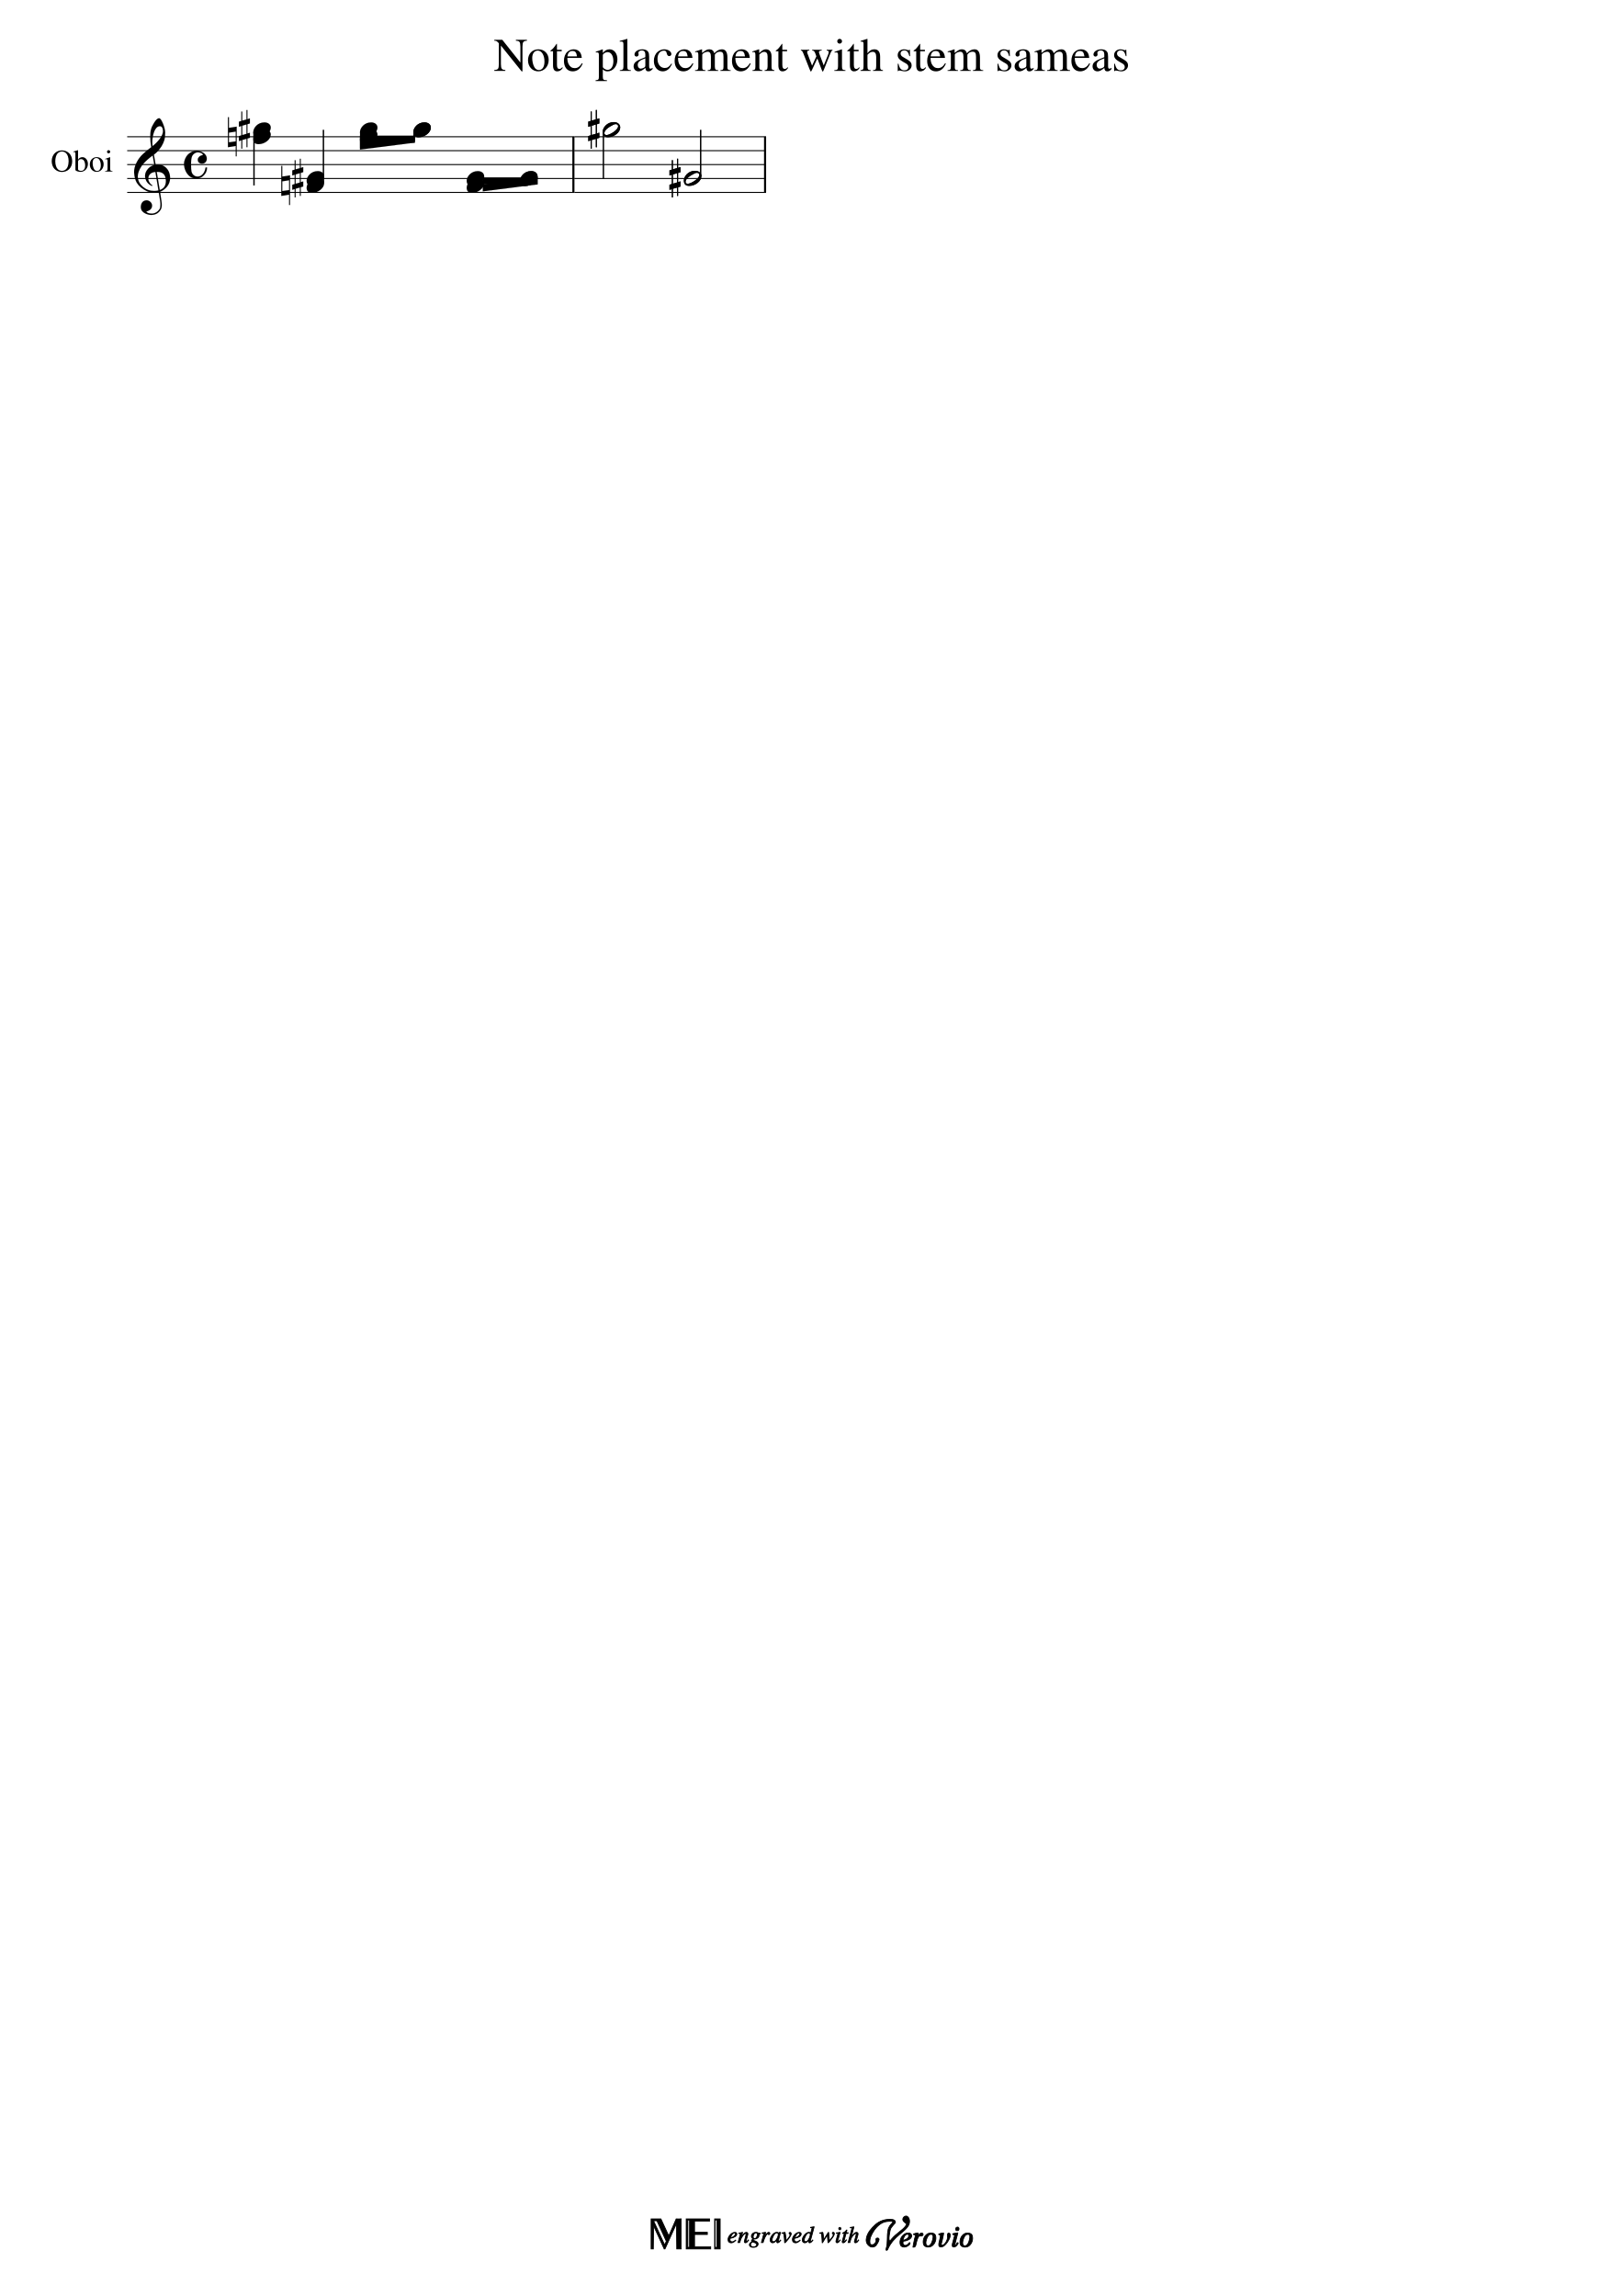
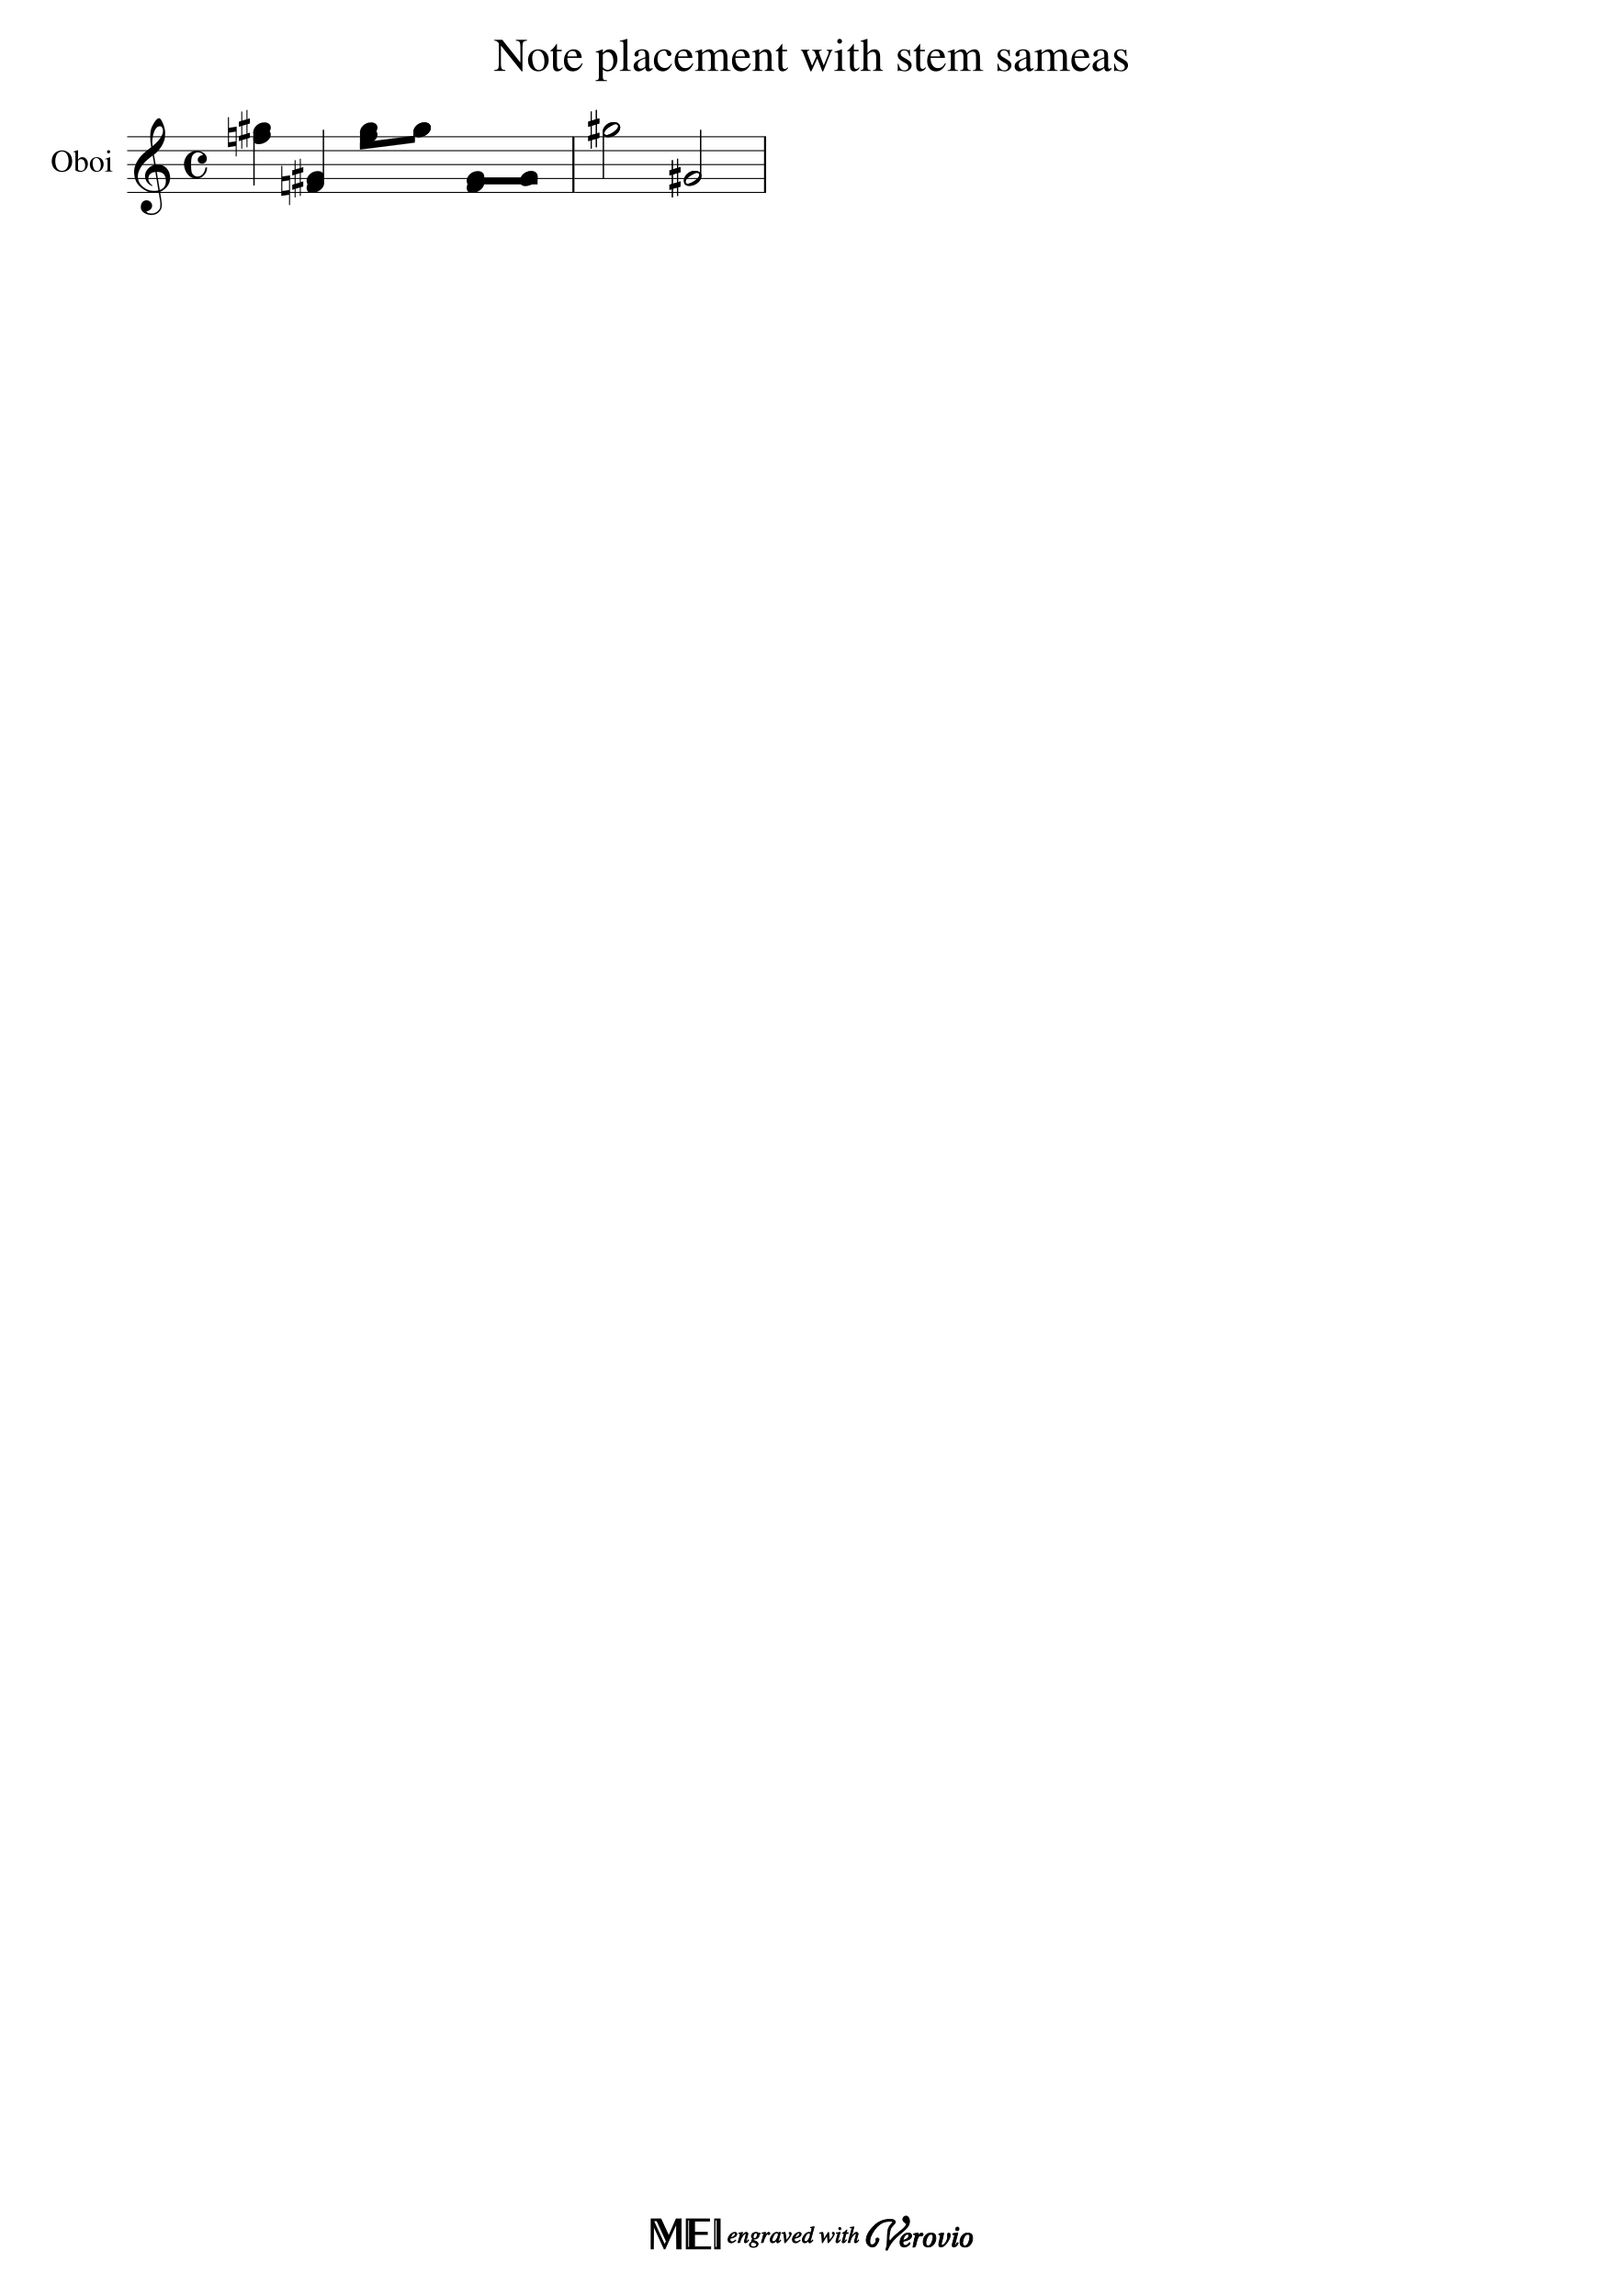
<svg xmlns="http://www.w3.org/2000/svg" xmlns:xlink="http://www.w3.org/1999/xlink" width="2100px" height="2970px" version="1.1" overflow="visible" id="docid">
  <defs>
    <g id="E050-docid">
      <path transform="scale(1,-1)" d="M441 -245c-23 -4 -48 -6 -76 -6c-59 0 -102 7 -130 20c-88 42 -150 93 -187 154c-26 44 -43 103 -48 176c0 6 -1 13 -1 19c0 54 15 111 45 170c29 57 65 106 110 148s96 85 153 127c-3 16 -8 46 -13 92c-4 43 -5 73 -5 89c0 117 16 172 69 257c34 54 64 82 89 82 c21 0 43 -30 69 -92s39 -115 41 -159v-15c0 -109 -21 -162 -67 -241c-13 -20 -63 -90 -98 -118c-13 -9 -25 -19 -37 -29l31 -181c8 1 18 2 28 2c58 0 102 -12 133 -35c59 -43 92 -104 98 -184c1 -7 1 -15 1 -22c0 -123 -87 -209 -181 -248c8 -57 17 -110 25 -162 c5 -31 6 -58 6 -80c0 -30 -5 -53 -14 -70c-35 -64 -88 -99 -158 -103c-5 0 -11 -1 -16 -1c-37 0 -72 10 -108 27c-50 24 -77 59 -80 105v11c0 29 7 55 20 76c18 28 45 42 79 44h6c49 0 93 -42 97 -87v-9c0 -51 -34 -86 -105 -106c17 -24 51 -36 102 -36c62 0 116 43 140 85 c9 16 13 41 13 74c0 20 -1 42 -5 67c-8 53 -18 106 -26 159zM461 939c-95 0 -135 -175 -135 -286c0 -24 2 -48 5 -71c50 39 92 82 127 128c40 53 60 100 60 140v8c-4 53 -22 81 -55 81h-2zM406 119l54 -326c73 25 110 78 110 161c0 7 0 15 -1 23c-7 95 -57 142 -151 142h-12 zM382 117c-72 -2 -128 -47 -128 -120v-7c2 -46 43 -99 75 -115c-3 -2 -7 -5 -10 -10c-70 33 -116 88 -123 172v11c0 68 44 126 88 159c23 17 49 29 78 36l-29 170c-21 -13 -52 -37 -92 -73c-50 -44 -86 -84 -109 -119c-45 -69 -67 -130 -67 -182v-13c5 -68 35 -127 93 -176 s125 -73 203 -73c25 0 50 3 75 9c-19 111 -36 221 -54 331z" />
    </g>
    <g id="E08A-docid">
      <path transform="scale(1,-1)" d="M340 179c-9 24 -56 41 -89 41c-46 0 -81 -28 -100 -58c-17 -28 -25 -78 -25 -150c0 -65 2 -111 8 -135c8 -31 18 -49 40 -67c20 -17 43 -25 70 -25c54 0 92 36 115 75c14 25 23 54 28 88h27c0 -63 -24 -105 -58 -141c-35 -38 -82 -56 -140 -56c-45 0 -83 13 -115 39 c-57 45 -101 130 -101 226c0 59 33 127 68 163c36 37 97 72 160 72c36 0 93 -21 121 -40c11 -8 23 -17 33 -30c19 -23 27 -48 27 -76c0 -51 -35 -88 -86 -88c-43 0 -76 27 -76 68c0 26 7 35 21 51c15 17 32 27 58 32c7 2 14 7 14 11z" />
    </g>
    <g id="E0A4-docid">
      <path transform="scale(1,-1)" d="M0 -39c0 68 73 172 200 172c66 0 114 -37 114 -95c0 -84 -106 -171 -218 -171c-64 0 -96 30 -96 94z" />
    </g>
    <g id="E262-docid">
      <path transform="scale(1,-1)" d="M136 186v169h17v-164l44 14v-91l-44 -14v-165l44 12v-91l-44 -13v-155h-17v150l-76 -22v-155h-17v149l-43 -13v90l43 14v167l-43 -14v92l43 13v169h17v-163zM60 73v-167l76 22v168z" />
    </g>
    <g id="E261-docid">
      <path transform="scale(1,-1)" d="M0 -188v539h18v-191l139 22v-533h-17v186zM18 -100l122 17v176l-122 -19v-174z" />
    </g>
    <g id="E0A3-docid">
      <path transform="scale(1,-1)" d="M278 64c0 22 -17 39 -43 39c-12 0 -26 -3 -41 -10c-85 -43 -165 -94 -165 -156c5 -25 15 -32 49 -32c67 11 200 95 200 159zM0 -36c0 68 73 174 200 174c66 0 114 -39 114 -97c0 -84 -106 -173 -218 -173c-64 0 -96 32 -96 96z" />
    </g>
  </defs>
  <style type="text/css">#docid g.ending, #docid g.fing, #docid g.reh, #docid g.tempo {font-weight:bold;}#docid g.dir, #docid g.dynam, #docid g.mNum {font-style:italic;}#docid g.label {font-weight:normal;}#docid ellipse, #docid path, #docid polygon, #docid polyline, #docid rect {stroke:currentColor}</style>
  <svg class="definition-scale" color="black" font-family="Times, serif" viewBox="0 0 21000 29700">
    <g class="page-margin" transform="translate(500, 500)">
      <g id="iJ6YNS9" class="mdiv pageMilestone" />
      <g id="j6ERYJ7" class="score pageMilestone" />
      <g id="g1BVE06G" class="system">
        <g id="cHD6LF5" class="label">
          <text x="965" y="1719" text-anchor="end" font-size="0px">
            <tspan id="eDW90F6" class="text">
              <tspan font-size="405px">Oboi</tspan>
            </tspan>
          </text>
        </g>
        <g id="z7D37WI" class="section systemMilestone" />
        <g id="qMAVTA3" class="measure">
          <g id="r1PB2UON" class="staff">
            <path d="M1145 1269 L6929 1269" stroke-width="13" />
            <path d="M1145 1449 L6929 1449" stroke-width="13" />
            <path d="M1145 1629 L6929 1629" stroke-width="13" />
            <path d="M1145 1809 L6929 1809" stroke-width="13" />
            <path d="M1145 1989 L6929 1989" stroke-width="13" />
            <g id="c18FA74B" class="clef">
              <use xlink:href="#E050-docid" transform="translate(1235, 1809) scale(0.72, 0.72)" />
            </g>
            <g id="eNG4ZM5" class="keySig" />
            <g id="g2LE9QB" class="meterSig">
              <use xlink:href="#E08A-docid" transform="translate(1880, 1629) scale(0.72, 0.72)" />
            </g>
            <g id="s1PQPUF4" class="layer">
              <g id="n-01" class="note">
                <g class="notehead">
                  <use xlink:href="#E0A4-docid" transform="translate(2776, 1179) scale(0.72, 0.72)" />
                </g>
                <g id="tPEE0OP" class="stem">
                  <path d="M2785 1207 L2785 1297" stroke-width="18" />
                </g>
                <g id="u14YPAFV" class="accid">
                  <use xlink:href="#E262-docid" transform="translate(2590, 1179) scale(0.72, 0.72)" />
                </g>
              </g>
              <g id="n-02" class="note">
                <g class="notehead">
                  <use xlink:href="#E0A4-docid" transform="translate(3466, 1809) scale(0.72, 0.72)" />
                </g>
                <g id="uL0P3Y6" class="stem">
                  <path d="M3683 1781 L3683 1179" stroke-width="18" />
                </g>
                <g id="w1I5DK26" class="accid">
                  <use xlink:href="#E262-docid" transform="translate(3280, 1809) scale(0.72, 0.72)" />
                </g>
              </g>
              <g id="xQSQG56" class="beam">
-                 <polygon points="4156,1345 4864,1345 4864,1255 4156,1255" />
                <g id="n-03" class="note">
                  <g class="notehead">
                    <use xlink:href="#E0A4-docid" transform="translate(4156, 1179) scale(0.72, 0.72)" />
                  </g>
                  <g id="vPKGJXZ" class="stem">
-                     <path d="M4165 1207 L4165 1327" stroke-width="18" />
+                     <path d="M4165 1207 L4165 1297" stroke-width="18" />
                  </g>
                </g>
                <g id="n-04" class="note">
                  <g class="notehead">
                    <use xlink:href="#E0A4-docid" transform="translate(4846, 1179) scale(0.72, 0.72)" />
                  </g>
                  <g id="wGMJNIQ" class="stem">
-                     <path d="M4855 1207 L4855 1327" stroke-width="18" />
+                     <path d="M4855 1207 L4855 1207" stroke-width="18" />
                  </g>
                </g>
              </g>
              <g id="a12WP67W" class="beam">
                <polygon points="5744,1795 6452,1795 6452,1885 5744,1885" />
                <g id="n-05" class="note">
                  <g class="notehead">
                    <use xlink:href="#E0A4-docid" transform="translate(5536, 1809) scale(0.72, 0.72)" />
                  </g>
                  <g id="xIG9TQU" class="stem">
                    <path d="M5753 1781 L5753 1813" stroke-width="18" />
                  </g>
                </g>
                <g id="n-06" class="note">
                  <g class="notehead">
                    <use xlink:href="#E0A4-docid" transform="translate(6226, 1809) scale(0.72, 0.72)" />
                  </g>
                  <g id="y1NKD124" class="stem">
                    <path d="M6443 1781 L6443 1813" stroke-width="18" />
                  </g>
                </g>
              </g>
            </g>
            <g id="d1RIF43L" class="layer">
              <g id="e36A7UB" class="note">
                <g class="notehead">
                  <use xlink:href="#E0A4-docid" transform="translate(2776, 1269) scale(0.72, 0.72)" />
                </g>
                <g id="z1K4OJSQ" class="stem">
                  <path d="M2785 1297 L2785 1899" stroke-width="18" />
                </g>
                <g id="fW4SW7P" class="accid">
                  <use xlink:href="#E261-docid" transform="translate(2448, 1269) scale(0.72, 0.72)" />
                </g>
              </g>
              <g id="g17JWEWV" class="note">
                <g class="notehead">
                  <use xlink:href="#E0A4-docid" transform="translate(3466, 1899) scale(0.72, 0.72)" />
                </g>
                <g id="aRA8GUK" class="stem">
                  <path d="M3683 1871 L3683 1781" stroke-width="18" />
                </g>
                <g id="h11BYRB0" class="accid">
                  <use xlink:href="#E261-docid" transform="translate(3138, 1899) scale(0.72, 0.72)" />
                </g>
              </g>
              <g id="iEPNT2P" class="beam">
                <polygon points="4156,1435 4864,1345 4864,1255 4156,1345" />
                <g id="j180F7IU" class="note">
                  <g class="notehead">
                    <use xlink:href="#E0A4-docid" transform="translate(4156, 1269) scale(0.72, 0.72)" />
                  </g>
                  <g id="b1AYFJ9P" class="stem">
                    <path d="M4165 1297 L4165 1417" stroke-width="18" />
                  </g>
                </g>
                <g id="k1JVOWO3" class="note">
                  <g class="notehead">
                    <use xlink:href="#E0A4-docid" transform="translate(4846, 1179) scale(0.72, 0.72)" />
                  </g>
                  <g id="cUUYDUG" class="stem">
                    <path d="M4855 1207 L4855 1327" stroke-width="18" />
                  </g>
                </g>
              </g>
              <g id="l168SLSU" class="beam">
-                 <polygon points="5744,1885 6452,1795 6452,1885 5744,1975" />
                <g id="m1I1R6XU" class="note">
                  <g class="notehead">
                    <use xlink:href="#E0A4-docid" transform="translate(5536, 1899) scale(0.72, 0.72)" />
                  </g>
                  <g id="d17EWFLB" class="stem">
-                     <path d="M5753 1871 L5753 1903" stroke-width="18" />
+                     <path d="M5753 1871 L5753 1781" stroke-width="18" />
                  </g>
                </g>
                <g id="n3L1BSY" class="note">
                  <g class="notehead">
                    <use xlink:href="#E0A4-docid" transform="translate(6226, 1809) scale(0.72, 0.72)" />
                  </g>
                  <g id="eZWEOI5" class="stem">
-                     <path d="M6443 1781 L6443 1813" stroke-width="18" />
+                     <path d="M6443 1781 L6443 1781" stroke-width="18" />
                  </g>
                </g>
              </g>
            </g>
          </g>
          <g id="p1KEW28H" class="barLine">
            <path d="M6916 1269 L6916 1989" stroke-width="27" />
          </g>
        </g>
        <g id="e1EHME80" class="measure">
          <g id="f1BEGS43" class="staff">
            <path d="M6929 1269 L9408 1269" stroke-width="13" />
            <path d="M6929 1449 L9408 1449" stroke-width="13" />
            <path d="M6929 1629 L9408 1629" stroke-width="13" />
            <path d="M6929 1809 L9408 1809" stroke-width="13" />
            <path d="M6929 1989 L9408 1989" stroke-width="13" />
            <g id="gETMZTA" class="layer">
              <g id="n-07" class="note">
                <g class="notehead">
                  <use xlink:href="#E0A3-docid" transform="translate(7295, 1179) scale(0.72, 0.72)" />
                </g>
                <g id="fXQFU55" class="stem">
                  <path d="M7304 1204 L7304 1809" stroke-width="18" />
                </g>
                <g id="i123OHXR" class="accid">
                  <use xlink:href="#E262-docid" transform="translate(7109, 1179) scale(0.72, 0.72)" />
                </g>
              </g>
              <g id="n-08" class="note">
                <g class="notehead">
                  <use xlink:href="#E0A3-docid" transform="translate(8345, 1809) scale(0.72, 0.72)" />
                </g>
                <g id="g11K35MU" class="stem">
                  <path d="M8562 1781 L8562 1781" stroke-width="18" />
                </g>
                <g id="kOVASEE" class="accid">
                  <use xlink:href="#E262-docid" transform="translate(8159, 1809) scale(0.72, 0.72)" />
                </g>
              </g>
            </g>
            <g id="l1I7OPR1" class="layer">
              <g id="m81K135" class="note">
                <g class="notehead">
                  <use xlink:href="#E0A3-docid" transform="translate(7295, 1179) scale(0.72, 0.72)" />
                </g>
                <g id="h1NRSQV" class="stem">
                  <path d="M7304 1204 L7304 1204" stroke-width="18" />
                </g>
                <g id="n2N7U24" class="accid">
                  <use xlink:href="#E262-docid" transform="translate(7109, 1179) scale(0.72, 0.72)" />
                </g>
              </g>
              <g id="o1FK4NGH" class="note">
                <g class="notehead">
                  <use xlink:href="#E0A3-docid" transform="translate(8345, 1809) scale(0.72, 0.72)" />
                </g>
                <g id="i1K5PWQO" class="stem">
                  <path d="M8562 1781 L8562 1179" stroke-width="18" />
                </g>
                <g id="p1AX0ZDE" class="accid">
                  <use xlink:href="#E262-docid" transform="translate(8159, 1809) scale(0.72, 0.72)" />
                </g>
              </g>
            </g>
          </g>
          <g id="dIZDUHE" class="barLine">
            <path d="M9395 1269 L9395 1989" stroke-width="27" />
          </g>
        </g>
        <g id="z1M5W8JL" class="systemMilestoneEnd z7D37WI" />
      </g>
      <g id="aA571PQ" class="pageMilestoneEnd j6ERYJ7" />
      <g id="bGR56S9" class="pageMilestoneEnd iJ6YNS9" />
      <g id="iUV8894" class="pgHead autogenerated">
        <text font-size="0px">
          <tspan id="jZZ1RF5" class="rend" x="10000" y="417" text-anchor="middle">
            <tspan id="k91JIAK" class="rend">
              <tspan id="l1KT7QAW" class="text">
                <tspan font-size="607px">Note placement with stem sameas</tspan>
              </tspan>
            </tspan>
          </tspan>
        </text>
      </g>
      <g id="c10PAP45" class="pgFoot autogenerated">
        <g id="dPPZBXY" class="fig">
          <g class="svg" transform="translate(7750, 28099) scale(10, 10)">
            <g>
              <path fill="#000000" d="M 17.113,49.265 V 10.368 h 12.697 c 3.289,7.337 6.713,14.61 10.127,21.889 3.42,-7.485 6.256,-14.205 9.589,-21.91 2.436,0.104 4.317,0.085 6.484,-0.058 V 49.264 H 50.274 C 50.145,38.356 50.016,27.448 49.887,16.54 45.003,27.315 39.967,38.434 35.084,49.209 34.679,49.344 34.427,49.136 34.022,49.271 29.466,39.331 24.91,29.391 20.354,19.451 20.224,29.389 20.095,39.327 19.965,49.264 H 17.113 Z M 36.754,39.325 C 32.721,30.513 28.688,21.701 24.655,12.889 22.531,12.751 22.657,12.71 20.714,12.814 v 0.966 c 4.613,9.998 9.609,20.749 13.873,30.082 0.722,-1.513 1.445,-3.025 2.167,-4.538 z m 25.738,9.94 c 0,-12.966 0,-25.931 0,-38.897 10.084,0 20.169,0 30.253,0 0,0.96 0,1.921 0,2.881 -6.483,0 -12.966,0 -19.448,0 0,4.802 0,9.604 0,14.406 5.522,0 11.045,0 16.567,0 0,0.96 0,1.921 0,2.881 -5.522,0 -11.045,0 -16.567,0 0,5.282 0,10.565 0,15.847 6.963,0 13.926,0 20.889,0 0,0.96 0,1.921 0,2.881 -10.565,0 -21.129,0 -31.694,0 z m 4.322,-2.161 c 0,-11.765 0,-23.53 0,-35.295 -0.72,0 -1.441,0 -2.161,0 0,11.765 0,23.53 0,35.295 0.72,0 1.441,0 2.161,0 z m 32.414,2.161 c 0,-12.966 0,-25.931 0,-38.897 2.401,0 4.802,0 7.203,0 0,12.966 0,25.931 0,38.897 -2.401,0 -4.802,0 -7.203,0 z m 2.881,-2.161 c 0,-11.765 0,-23.53 0,-35.295 -0.72,0 -1.441,0 -2.161,0 0,11.765 0,23.53 0,35.295 0.72,0 1.441,0 2.161,0 z" />
              <path fill="#000000" d="m 346.3,6.7 c -3.1,0.5 -4.9,4.4 -2.7,6.8 1.2,1.4 2.7,2.4 4.1,3.5 -2.4,5.3 -7.7,8.3 -11.9,12.1 -3.7,2.8 -7,6.2 -9.7,9.9 -2.2,-0.8 -0.915,-7.719 -0.627,-9.5 0.288,-1.781 0.727,-6.4 2.927,-8.7 1.3,-1.9 3,-3.5 4.5,-5.2 1.2,-3.4 -3.2,-4.9 -5.8,-4.6 -7.3,-0.5 -14.6,2 -20,6.8 -5,4.6 -10,10.1 -11.5,17 -0.9,3.5 -0.2,7.5 2.8,9.9 2.5,2.8 7.4,2.9 9.8,-0.2 1.7,-2.3 3.2,-4.8 3.8,-7.6 -0.1,-2.6 -4.4,-2.3 -4.3,0.2 1.2,2.4 -0.9,4.7 -2.7,6.2 -1.7,0.9 -4.7,0.7 -4.8,-1.7 -1,-5.8 2.1,-11.3 5.2,-16.1 4,-5.8 9.8,-11.2 17.2,-11.8 1.6,0 8.1,-1.2 6.8,1.4 -2.8,2.8 -5.6,6.1 -6,10.3 -1.6,7.7 0.1,15.7 -2.3,23.2 -1.1,3.9 2,2.6 2.5,0.2 3.3,-7.4 8.9,-13.4 15.1,-18.5 4.2,-3.9 9.5,-7.1 11.9,-12.6 1.3,-3.6 1.2,-9 -2.7,-10.9 -0.504,-0.177 -1.07,-0.165 -1.6,-0.1 z m 66,14.5 c -2,0.8 -1.8,4.9 0.8,4.4 3.4,0.4 2.9,-6.2 -0.8,-4.4 z m 0.6,7.3 c -1.3,0.5 -7.6,0.5 -5.4,2.2 4,-0.3 0.7,4.5 0.6,6.7 -0.4,2.9 -2.4,5.9 -1.2,8.8 2.7,1.7 5.6,-0.8 6.8,-3.2 1.6,-1.4 -0.5,-3 -1.2,-0.9 -0.4,0.8 -2.4,3.5 -2.6,1.8 1.1,-5 2.7,-9.9 3.9,-14.9 l -0.1,-0.5 h -0.9 z m -65.1,0.2 c -6.5,1.6 -10.5,9.5 -8.2,15.7 2.1,3.4 7.4,2.9 10.1,0.4 2,-0.2 3.6,-5.3 1,-3.4 -1.4,2 -4,4.2 -6.5,2.8 -2.2,-1.9 -1.9,-5.7 1.7,-5.3 3.1,-0.9 6.9,-2.1 8.1,-5.5 0.9,-2.7 -1.6,-5.2 -4.3,-4.8 h -1.1 -0.7 z m 13.6,0 c -2.2,0 -8.5,1.8 -2.9,2.3 0.9,1.9 -1,4.9 -1.1,7.2 -0.5,2.9 -1.4,5.7 -1.7,8.7 3.7,0.7 3.8,-2.6 4.4,-5.3 0.9,-3.3 1.6,-7 4.1,-9.5 2.4,1.6 6.8,-0.7 3.7,-3.4 -2.9,-0.5 -4.8,2.4 -6.2,4.3 0,-1.2 2.4,-5 -0.2,-4.3 z m 15.8,0 c -6.4,1.3 -9.6,9.1 -7.7,14.9 1.9,4 7.7,3.9 11,1.7 4.1,-3 6,-8.9 4.4,-13.7 -1.3,-3 -4.8,-3.2 -7.6,-3 z m 17,0 c -2.3,0 -8.8,1.9 -3,2.4 0.4,2.5 -1,5.7 -1.4,8.4 -0.7,2.4 -1.8,7.5 2.1,7.2 3.8,-0.1 6.5,-3.5 8.5,-6.3 2,-3.2 4.5,-7 3.3,-10.9 -3.7,-3 -3.6,2.6 -3.1,5.1 -0.7,3.8 -2.7,7.9 -6.2,9.8 -3.6,0.6 -1,-4.3 -0.8,-6.1 0.6,-3.2 1.6,-6.3 1.9,-9.5 h -1.1 z m 30.6,0 c -6.3,1.2 -9.5,8.9 -7.8,14.7 1.5,4 7.2,4.2 10.5,2.4 4.6,-2.8 6.6,-9.3 4.8,-14.3 -1.4,-2.8 -4.8,-3 -7.5,-2.8 z m -75.4,1.7 c 2.1,1.5 0.2,4.7 -1.6,5.7 -1.1,0.4 -5.5,3.4 -4.6,0.7 0.8,-2.7 2.2,-6.2 5.3,-6.6 l 0.9,0.1 z m 30.8,0 c 2.6,1.5 1.3,5.2 0.8,7.6 -0.8,2.7 -1.9,5.9 -4.7,7.1 -5.1,0.8 -4,-5.8 -2.8,-8.8 1,-2.8 3,-6.8 6.7,-5.8 z m 47.1,-0.1 c 2.9,0.7 2,4.7 1.5,6.8 -0.7,3 -1.8,6.7 -5,8 -4.7,0.8 -4,-5.1 -3,-7.9 0.9,-3 2.7,-7.3 6.5,-6.8 z" />
              <g>
                <path d="m 116.566,37.118 q 0,-3.252 2.93,-6.299 2.9,-3.047 5.991,-3.047 1.143,0 1.816,0.527 0.674,0.527 0.674,1.567 0,2.109 -2.476,3.618 -2.461,1.494 -5.186,1.831 l -0.835,0.103 q -0.19,0.601 -0.264,0.967 -0.073,0.352 -0.073,0.894 0,1.289 0.835,2.007 0.85,0.718 2.007,0.718 1.099,0 2.329,-0.732 0.703,-0.425 2.036,-1.523 l 0.381,0.337 q -0.659,0.835 -1.89,1.714 -2.183,1.567 -4.38,1.567 -1.553,0 -2.725,-1.099 -1.172,-1.099 -1.172,-3.149 z m 3.12,-2.358 q 2.798,-0.41 4.556,-1.963 Q 126,31.229 126,29.691 q 0,-0.557 -0.264,-0.879 -0.264,-0.337 -0.776,-0.337 -0.952,0 -1.875,0.82 -0.908,0.806 -1.641,1.831 -0.776,1.201 -1.23,2.3 -0.249,0.586 -0.527,1.333 z" />
                <path d="m 129.472,41 2.534,-9.053 q 0.322,-1.143 0.366,-1.377 0.059,-0.249 0.059,-0.527 0,-0.425 -0.249,-0.659 -0.234,-0.249 -0.938,-0.249 -0.176,0 -0.352,0.029 -0.161,0.015 -0.366,0.044 v -0.498 q 0.952,-0.146 1.348,-0.22 0.41,-0.073 0.879,-0.176 l 2.622,-0.571 q 0.088,0.059 0.117,0.132 l -1.948,6.299 q 1.787,-2.739 2.988,-4.072 2.109,-2.358 3.779,-2.358 0.645,0 1.113,0.249 0.894,0.483 0.894,1.743 0,0.352 -0.073,0.732 -0.073,0.381 -0.19,0.82 l -1.919,7.017 q -0.059,0.22 -0.132,0.542 -0.073,0.308 -0.073,0.439 0,0.22 0.103,0.396 0.103,0.176 0.337,0.176 0.381,0 0.879,-0.439 0.498,-0.454 1.626,-1.919 l 0.425,0.381 q -1.201,1.626 -1.904,2.285 -1.201,1.157 -2.3,1.157 -0.498,0 -0.967,-0.322 -0.454,-0.337 -0.454,-1.201 0,-0.249 0.029,-0.527 0.044,-0.278 0.103,-0.483 l 1.846,-7.119 q 0.146,-0.586 0.19,-0.952 0.059,-0.381 0.059,-0.542 0,-0.352 -0.176,-0.601 -0.161,-0.264 -0.586,-0.264 -1.099,0 -2.769,1.992 -0.981,1.187 -1.992,2.827 -0.776,1.274 -1.23,2.49 Q 132.709,37.821 131.742,41 Z" />
                <path d="m 149.13,33.5 q 0,0.908 0.278,1.45 0.469,0.894 1.685,0.894 1.318,0 2.344,-1.67 1.04,-1.685 1.04,-3.706 0,-0.967 -0.425,-1.509 -0.425,-0.557 -1.274,-0.557 -1.641,0 -2.651,1.743 -0.996,1.743 -0.996,3.354 z m 0.513,13.066 q 1.743,0 2.886,-0.835 1.157,-0.835 1.157,-1.992 0,-0.879 -0.601,-1.479 -0.322,-0.322 -1.04,-0.688 -0.601,-0.293 -2.036,-0.835 -1.421,-0.557 -1.641,-0.557 -0.381,0 -1.479,1.011 -1.099,1.025 -1.099,2.314 0,1.948 1.685,2.681 0.879,0.381 2.168,0.381 z m -5.479,-2.681 q 0,-1.099 0.835,-2.095 0.85,-0.981 2.681,-1.963 -0.366,-0.234 -0.601,-0.483 -0.234,-0.264 -0.234,-0.688 0,-0.601 0.835,-1.377 0.469,-0.439 1.523,-1.157 -0.938,-0.352 -1.611,-0.996 -0.82,-0.864 -0.82,-2.241 0,-2.212 1.729,-3.677 1.729,-1.465 4.277,-1.465 1.333,0 2.256,0.425 0.923,0.41 1.084,0.688 h 1.978 v 1.172 h -1.494 q 0.088,0.322 0.132,0.586 0.044,0.264 0.044,0.747 0,2.373 -1.846,3.735 -1.831,1.362 -3.955,1.362 -0.22,0 -0.41,-0.015 -0.19,-0.029 -0.469,-0.088 -0.22,0 -0.601,0.425 -0.396,0.425 -0.396,0.762 0,0.498 3.223,1.699 3.208,1.216 3.208,3.56 0,1.758 -1.611,3.076 -1.611,1.333 -4.863,1.333 -2.256,0 -3.574,-0.967 -1.318,-0.967 -1.318,-2.358 z" />
                <path d="m 165.038,27.67 q 0.132,0 0.176,0.088 0.059,0.073 0.059,0.176 -0.015,0.146 -0.029,0.22 l -1.465,5.669 0.322,-0.63 q 1.055,-2.065 2.461,-3.765 1.421,-1.714 2.695,-1.714 0.688,0 1.055,0.454 0.381,0.454 0.381,1.04 0,0.659 -0.381,1.099 -0.366,0.425 -1.025,0.425 -0.454,0 -0.688,-0.176 -0.234,-0.176 -0.366,-0.41 l -0.176,-0.322 q -0.059,-0.088 -0.146,-0.132 -0.073,-0.059 -0.19,-0.059 -0.571,0 -1.655,1.597 -1.069,1.597 -1.919,3.457 -0.513,1.128 -1.143,2.988 Q 162.606,38.847 161.947,41 h -2.256 l 2.432,-8.818 q 0.205,-0.762 0.322,-1.362 0.132,-0.601 0.132,-0.981 0,-0.439 -0.22,-0.674 -0.22,-0.234 -0.762,-0.234 -0.176,0 -0.439,0.029 -0.264,0.029 -0.63,0.073 v -0.483 l 0.586,-0.117 q 1.143,-0.234 2.49,-0.498 1.362,-0.264 1.436,-0.264 z" />
                <path d="m 181.518,30.424 q 0,-1.055 -0.483,-1.553 -0.483,-0.498 -1.172,-0.498 -2.388,0 -4.438,3.662 -1.802,3.223 -1.802,5.552 0,1.172 0.498,1.714 0.513,0.527 1.26,0.527 2.212,0 4.263,-3.56 1.875,-3.237 1.875,-5.845 z m -1.831,-2.71 q 1.157,0 1.787,0.601 0.337,0.322 0.527,0.85 l 0.073,0.205 0.322,-1.113 q 0.059,-0.19 0.103,-0.249 0.044,-0.073 0.205,-0.088 l 1.655,-0.19 q 0.132,0 0.146,0.059 0.029,0.044 0,0.176 -0.059,0.19 -0.088,0.308 -0.029,0.103 -0.088,0.308 l -1.348,5.244 q -0.439,1.714 -0.747,2.959 -0.542,2.256 -0.542,2.578 0,0.205 0.103,0.308 0.117,0.088 0.278,0.088 0.132,0 0.278,-0.088 0.161,-0.088 0.381,-0.264 l 0.249,-0.205 q 0.117,-0.103 0.264,-0.234 0.146,-0.146 0.352,-0.352 l 0.908,-0.938 0.352,0.308 q -1.523,1.948 -2.446,2.651 -0.923,0.688 -1.758,0.688 -0.542,0 -0.85,-0.381 -0.293,-0.381 -0.293,-0.952 0,-0.527 0.19,-1.509 0.205,-0.996 0.396,-1.67 -0.264,0.439 -0.894,1.289 -0.615,0.835 -1.523,1.626 -1.069,0.952 -2.051,1.348 -0.762,0.264 -1.465,0.264 -1.187,0 -2.153,-0.967 -0.967,-0.981 -0.967,-2.769 0,-3.076 2.754,-6.416 2.842,-3.472 5.889,-3.472 z" />
                <path d="m 196.664,27.772 q 0.82,0 1.26,0.586 0.439,0.586 0.439,1.333 0,1.978 -3.911,6.929 -3.706,4.702 -4.438,4.702 -0.22,0 -0.293,-0.601 -0.044,-0.337 -0.044,-1.143 0,-0.981 -0.19,-3.325 -0.19,-2.344 -0.366,-3.472 -0.366,-2.476 -0.718,-3.193 -0.352,-0.718 -1.333,-0.718 -0.161,0 -0.381,0.015 -0.205,0.015 -0.483,0.044 v -0.381 q 0.439,-0.088 1.846,-0.396 1.406,-0.308 1.494,-0.337 l 0.483,-0.146 q 0.205,-0.059 0.322,0.234 0.117,0.278 0.293,1.055 0.557,2.549 0.835,5.024 0.176,1.538 0.352,4.556 l 0.483,-0.513 q 1.509,-1.597 3.018,-3.794 1.509,-2.197 1.509,-3.105 0,-0.454 -0.659,-1.084 -0.659,-0.645 -0.659,-1.172 0,-0.483 0.322,-0.791 0.337,-0.308 0.82,-0.308 z" />
                <path d="m 199.828,37.118 q 0,-3.252 2.93,-6.299 2.9,-3.047 5.991,-3.047 1.143,0 1.816,0.527 0.674,0.527 0.674,1.567 0,2.109 -2.476,3.618 -2.461,1.494 -5.186,1.831 l -0.835,0.103 q -0.19,0.601 -0.264,0.967 -0.073,0.352 -0.073,0.894 0,1.289 0.835,2.007 0.85,0.718 2.007,0.718 1.099,0 2.329,-0.732 0.703,-0.425 2.036,-1.523 l 0.381,0.337 q -0.659,0.835 -1.89,1.714 -2.183,1.567 -4.38,1.567 -1.553,0 -2.725,-1.099 -1.172,-1.099 -1.172,-3.149 z m 3.12,-2.358 q 2.798,-0.41 4.556,-1.963 1.758,-1.567 1.758,-3.105 0,-0.557 -0.264,-0.879 -0.264,-0.337 -0.776,-0.337 -0.952,0 -1.875,0.82 -0.908,0.806 -1.641,1.831 -0.776,1.201 -1.23,2.3 -0.249,0.586 -0.527,1.333 z" />
                <path d="m 215.238,37.602 q 0,0.894 0.41,1.567 0.41,0.659 1.392,0.659 2.095,0 4.028,-3.369 1.816,-3.164 1.816,-5.991 0,-0.894 -0.293,-1.479 -0.293,-0.586 -1.187,-0.586 -2.227,0 -4.307,3.604 -1.86,3.223 -1.86,5.596 z m 6.006,-9.888 q 1.157,0 1.641,0.557 0.278,0.322 0.439,1.099 l 1.67,-6.006 q 0.073,-0.249 0.088,-0.439 0.029,-0.205 0.029,-0.352 0,-0.571 -0.22,-0.718 -0.205,-0.146 -0.601,-0.146 -0.249,0 -0.469,0.015 -0.205,0.015 -0.557,0.044 v -0.483 q 1.655,-0.22 4.585,-0.762 l 0.132,0.146 -0.029,0.161 -2.812,10.532 -1.919,6.973 q -0.059,0.234 -0.103,0.439 -0.029,0.19 -0.029,0.352 0,0.396 0.19,0.513 0.205,0.117 0.352,0.117 0.425,0 1.201,-0.747 0.454,-0.454 1.245,-1.406 l 0.337,0.322 -0.205,0.308 q -0.542,0.806 -1.392,1.641 -1.509,1.479 -2.71,1.479 -0.396,0 -0.718,-0.176 -0.601,-0.352 -0.601,-1.26 0,-0.308 0.088,-0.981 0.088,-0.674 0.264,-1.465 -1.113,1.699 -2.446,2.783 -1.318,1.084 -2.886,1.084 -1.274,0 -2.227,-0.908 -0.952,-0.908 -0.952,-2.798 0,-3.193 2.93,-6.562 2.915,-3.354 5.684,-3.354 z" />
                <path d="m 254.13,29.53 q 0,1.23 -1.187,3.252 -0.659,1.128 -1.86,2.739 -1.23,1.655 -2.534,3.267 -2.065,2.549 -2.432,2.549 -0.161,0 -0.205,-0.132 -0.044,-0.132 -0.117,-0.894 l -0.864,-9.126 -6.079,9.961 q -0.044,0.088 -0.117,0.117 -0.059,0.029 -0.132,0.029 l -0.205,-0.044 -0.029,-0.132 -0.176,-3.618 q -0.059,-1.216 -0.176,-2.505 -0.103,-1.304 -0.205,-2.256 -0.308,-2.651 -0.659,-3.252 -0.337,-0.601 -1.26,-0.601 -0.176,0 -0.352,0.015 -0.176,0 -0.366,0.029 v -0.425 q 0.601,-0.103 1.143,-0.22 0.557,-0.117 1.216,-0.264 l 1.377,-0.352 q 0.498,0 1.011,4.175 0.278,2.285 0.498,5.2 l 5.757,-9.097 q 0.059,-0.117 0.146,-0.19 0.088,-0.088 0.205,-0.088 0.132,0 0.176,0.088 0.044,0.088 0.059,0.264 l 0.981,10.591 q 0.103,-0.132 1.626,-2.065 1.523,-1.948 1.597,-2.065 1.099,-1.582 1.465,-2.446 0.234,-0.557 0.234,-1.084 0,-0.205 -0.059,-0.381 -0.059,-0.19 -0.278,-0.396 L 251.874,29.75 q -0.19,-0.19 -0.337,-0.41 -0.132,-0.234 -0.132,-0.542 0,-0.366 0.249,-0.747 0.264,-0.381 0.938,-0.381 0.542,0 1.04,0.439 0.498,0.425 0.498,1.421 z" />
                <path d="m 261.176,24.521 q -0.601,0 -1.025,-0.469 -0.425,-0.469 -0.425,-1.128 0,-0.674 0.425,-1.143 0.425,-0.469 1.025,-0.469 0.601,0 1.025,0.469 0.439,0.469 0.439,1.143 0,0.674 -0.439,1.143 -0.425,0.454 -1.025,0.454 z m 0.352,3.208 q 0.088,0.044 0.073,0.117 l -2.959,10.459 q -0.205,0.835 -0.205,0.996 0,0.22 0.088,0.381 0.073,0.176 0.366,0.176 0.498,0 1.318,-0.864 0.483,-0.513 1.187,-1.465 l 0.381,0.322 -0.146,0.205 q -1.099,1.538 -1.816,2.212 -1.128,1.055 -2.197,1.055 -0.63,0 -1.055,-0.527 -0.41,-0.527 -0.41,-1.245 0,-0.425 0.059,-0.732 0.059,-0.322 0.22,-0.938 l 2.051,-7.529 q 0.044,-0.176 0.073,-0.322 0.029,-0.146 0.029,-0.293 0,-0.527 -0.396,-0.645 -0.381,-0.132 -1.523,-0.132 v -0.483 q 1.216,-0.146 1.743,-0.22 0.542,-0.088 1.084,-0.176 0.703,-0.117 1.333,-0.264 0.63,-0.146 0.703,-0.088 z" />
                <path d="m 264.179,40.033 q 0,-0.117 0.015,-0.264 0.015,-0.161 0.059,-0.322 l 2.754,-10.239 h -2.227 q 0,-0.396 0.059,-0.498 0.059,-0.103 0.293,-0.205 1.479,-0.63 2.285,-1.216 0.82,-0.586 2.227,-2.256 l 0.234,-0.278 q 0.044,-0.059 0.103,-0.088 0.073,-0.044 0.146,-0.044 0.146,0.029 0.205,0.059 0.044,0.103 0.044,0.19 0.015,0.073 0,0.161 l -0.835,3.193 h 2.388 l -0.176,0.981 h -2.49 l -2.637,9.858 q -0.073,0.264 0.044,0.513 0.117,0.234 0.396,0.234 0.381,0 1.069,-0.762 0.396,-0.41 1.333,-1.626 l 0.381,0.22 -0.205,0.308 q -1.26,1.89 -2.227,2.637 -0.952,0.732 -1.816,0.732 -0.747,0 -1.084,-0.396 -0.337,-0.396 -0.337,-0.894 z" />
                <path d="m 274.696,21.356 q 0.938,-0.132 1.509,-0.205 0.586,-0.088 1.011,-0.161 1.729,-0.337 1.86,-0.366 0.132,-0.029 0.205,-0.029 0.176,0.088 0.176,0.22 l -3.442,13.081 q 1.846,-2.725 3.018,-3.984 2.051,-2.168 3.765,-2.168 0.703,0 1.348,0.454 0.659,0.439 0.659,1.597 0,0.278 -0.073,0.718 -0.073,0.439 -0.176,0.776 l -1.978,7.017 q -0.088,0.293 -0.146,0.571 -0.059,0.264 -0.059,0.483 0,0.249 0.117,0.381 0.117,0.117 0.337,0.117 0.454,0 1.069,-0.63 0.381,-0.396 1.421,-1.729 l 0.381,0.352 q -1.025,1.523 -1.743,2.227 -1.274,1.245 -2.563,1.245 -0.586,0 -0.981,-0.366 -0.396,-0.366 -0.396,-1.055 0,-0.19 0.015,-0.352 0.029,-0.176 0.088,-0.381 l 2.256,-8.584 q 0.029,-0.117 0.044,-0.234 0.029,-0.132 0.029,-0.264 0,-0.366 -0.22,-0.571 -0.234,-0.205 -0.601,-0.205 -0.981,0 -2.476,1.582 -1.494,1.567 -2.52,3.208 -0.703,1.157 -1.069,2.183 Q 275.209,37.309 274.184,41 h -2.271 l 4.688,-17.769 q 0.044,-0.19 0.059,-0.322 0.015,-0.132 0.015,-0.249 0,-0.63 -0.41,-0.747 -0.41,-0.132 -1.567,-0.073 z" />
              </g>
            </g>
          </g>
        </g>
      </g>
    </g>
  </svg>
</svg>
